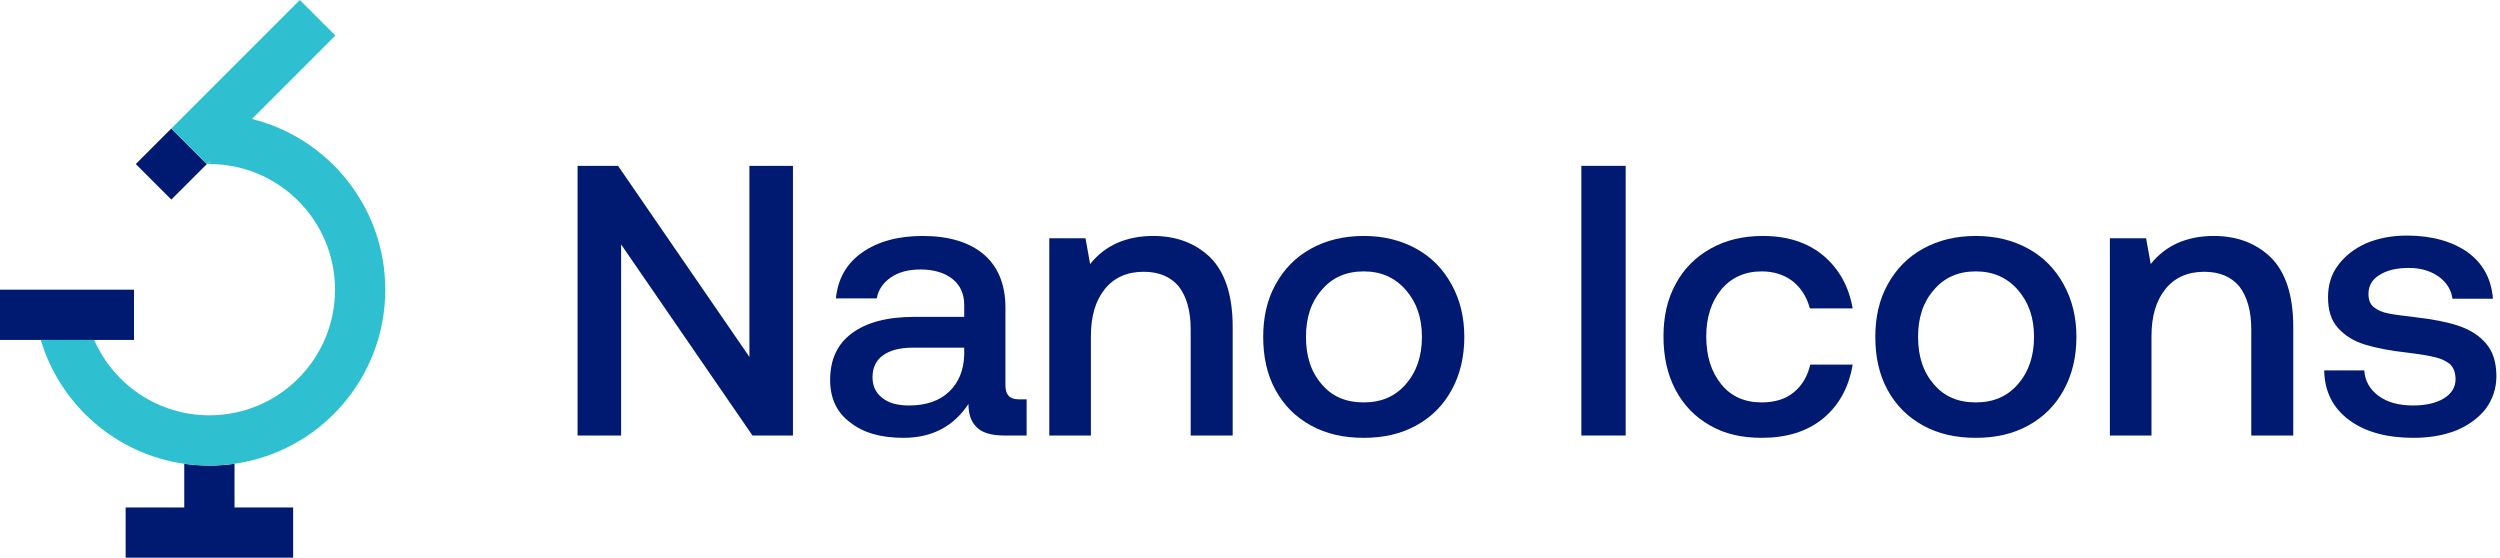
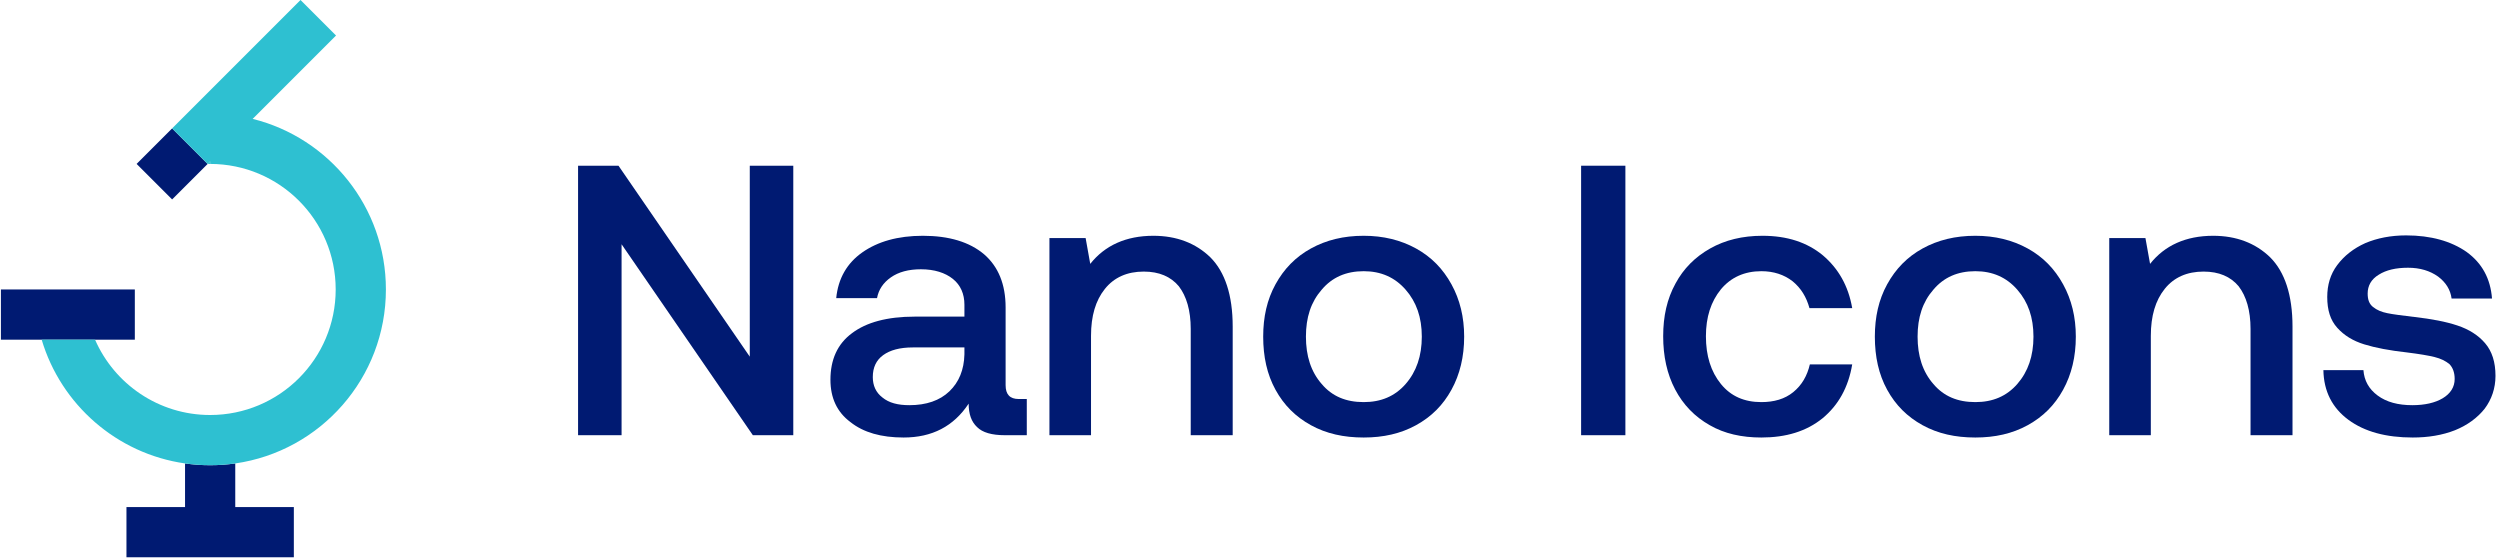
- <svg xmlns="http://www.w3.org/2000/svg" width="260" height="58" viewBox="0 0 260 58" fill="none">
+ <svg xmlns="http://www.w3.org/2000/svg" width="803" height="179" viewBox="0 0 260 58" fill="none">
  <path d="M14.122 17.061L17.818 13.365L21.513 17.061L17.818 20.756L14.122 17.061Z" fill="#001A72" />
  <path d="M21.776 17.061V16.798L21.513 17.061H21.776Z" fill="#2EC0D1" />
  <path d="M4.242 35.353H0V30.126H3.484H8.711H13.937V35.353H9.798H4.242Z" fill="#001A72" />
  <path d="M24.39 48.233V52.774H30.487V58H13.066V52.774H19.163V48.233C20.017 48.355 20.889 48.418 21.776 48.418C22.663 48.418 23.536 48.355 24.39 48.233Z" fill="#001A72" />
  <path d="M24.39 48.233C33.254 46.965 40.068 39.342 40.068 30.126C40.068 21.55 34.166 14.351 26.201 12.373L34.878 3.696L31.183 0L17.818 13.365L21.513 17.061L21.776 16.798V17.061C28.992 17.061 34.842 22.91 34.842 30.126C34.842 37.342 28.992 43.192 21.776 43.192C16.419 43.192 11.814 39.967 9.798 35.353H4.242C6.25 42.099 12.046 47.215 19.163 48.233C20.017 48.355 20.889 48.418 21.776 48.418C22.663 48.418 23.536 48.355 24.39 48.233Z" fill="#2EC0D1" />
  <path d="M245.881 38.523C245.961 39.605 246.442 40.486 247.364 41.167C248.285 41.849 249.487 42.169 250.97 42.169C252.252 42.169 253.334 41.929 254.135 41.448C254.937 40.967 255.377 40.286 255.377 39.444C255.377 38.763 255.177 38.242 254.817 37.882C254.416 37.561 253.935 37.321 253.294 37.161C252.653 37 251.691 36.84 250.409 36.68C248.606 36.479 247.123 36.199 245.961 35.838C244.799 35.478 243.878 34.917 243.157 34.115C242.435 33.314 242.115 32.272 242.115 30.91C242.115 29.668 242.435 28.546 243.157 27.584C243.878 26.623 244.839 25.861 246.082 25.3C247.324 24.779 248.726 24.499 250.329 24.499C252.893 24.499 255.017 25.1 256.62 26.222C258.222 27.384 259.104 28.987 259.264 31.07H255.057C254.937 30.149 254.456 29.387 253.655 28.786C252.813 28.185 251.771 27.865 250.529 27.865C249.247 27.865 248.245 28.105 247.484 28.586C246.683 29.067 246.322 29.748 246.322 30.549C246.322 31.19 246.482 31.631 246.883 31.952C247.284 32.272 247.764 32.473 248.365 32.593C248.926 32.713 249.888 32.833 251.21 32.993C252.973 33.194 254.456 33.474 255.658 33.875C256.86 34.276 257.822 34.877 258.543 35.718C259.264 36.56 259.625 37.681 259.625 39.124C259.625 40.406 259.224 41.568 258.503 42.53C257.742 43.491 256.7 44.253 255.418 44.774C254.095 45.294 252.613 45.535 251.01 45.535C248.245 45.535 246.001 44.934 244.319 43.692C242.636 42.45 241.754 40.727 241.714 38.523H245.881Z" fill="#001A72" />
  <path d="M236.176 26.783C237.699 28.305 238.5 30.71 238.5 33.995V45.294H234.132V34.236C234.132 32.312 233.692 30.83 232.89 29.788C232.049 28.786 230.847 28.265 229.244 28.265C227.521 28.265 226.159 28.866 225.197 30.069C224.236 31.27 223.755 32.873 223.755 34.957V45.294H219.427V24.779H223.194L223.675 27.464C225.197 25.541 227.401 24.539 230.246 24.539C232.65 24.539 234.653 25.3 236.176 26.783Z" fill="#001A72" />
  <path d="M200 44.253C198.398 43.371 197.196 42.169 196.314 40.566C195.433 38.964 195.032 37.12 195.032 35.037C195.032 32.993 195.433 31.19 196.314 29.588C197.196 27.985 198.398 26.743 200 25.861C201.603 24.98 203.406 24.539 205.49 24.539C207.533 24.539 209.336 24.98 210.939 25.861C212.542 26.743 213.744 27.985 214.625 29.588C215.507 31.19 215.948 32.993 215.948 35.037C215.948 37.12 215.507 38.964 214.625 40.566C213.744 42.169 212.542 43.371 210.939 44.253C209.336 45.134 207.533 45.535 205.49 45.535C203.406 45.535 201.603 45.134 200 44.253ZM209.857 39.965C210.979 38.683 211.54 37.04 211.54 35.037C211.54 33.033 210.979 31.431 209.857 30.149C208.735 28.866 207.293 28.225 205.49 28.225C203.647 28.225 202.204 28.866 201.122 30.149C200 31.431 199.48 33.033 199.48 35.037C199.48 37.04 200 38.683 201.122 39.965C202.204 41.248 203.647 41.849 205.49 41.849C207.293 41.849 208.735 41.248 209.857 39.965Z" fill="#001A72" />
  <path d="M189.59 43.532C187.908 44.894 185.784 45.535 183.22 45.535C181.176 45.535 179.373 45.134 177.85 44.253C176.288 43.371 175.086 42.129 174.244 40.526C173.403 38.924 173.002 37.081 173.002 34.997C173.002 32.913 173.403 31.11 174.284 29.508C175.126 27.945 176.328 26.743 177.89 25.861C179.453 24.98 181.256 24.539 183.34 24.539C185.904 24.539 187.988 25.22 189.631 26.582C191.233 27.945 192.275 29.748 192.676 32.072H188.228C187.908 30.91 187.347 29.988 186.465 29.267C185.584 28.586 184.502 28.225 183.22 28.225C181.457 28.225 180.054 28.866 179.012 30.108C177.971 31.391 177.45 32.993 177.45 34.997C177.45 37.04 177.971 38.683 179.012 39.965C180.054 41.248 181.457 41.849 183.22 41.849C184.542 41.849 185.664 41.528 186.545 40.807C187.427 40.086 187.988 39.124 188.268 37.922H192.676C192.275 40.326 191.233 42.169 189.59 43.532Z" fill="#001A72" />
  <path d="M164.461 17.247H169.069V45.294H164.461V17.247Z" fill="#001A72" />
  <path d="M136.341 44.253C134.739 43.371 133.537 42.169 132.655 40.566C131.774 38.964 131.373 37.12 131.373 35.037C131.373 32.993 131.774 31.19 132.655 29.588C133.537 27.985 134.739 26.743 136.341 25.861C137.944 24.98 139.747 24.539 141.831 24.539C143.874 24.539 145.677 24.98 147.28 25.861C148.883 26.743 150.085 27.985 150.966 29.588C151.848 31.19 152.289 32.993 152.289 35.037C152.289 37.12 151.848 38.964 150.966 40.566C150.085 42.169 148.883 43.371 147.28 44.253C145.677 45.134 143.874 45.535 141.831 45.535C139.747 45.535 137.944 45.134 136.341 44.253ZM146.198 39.965C147.32 38.683 147.881 37.04 147.881 35.037C147.881 33.033 147.32 31.431 146.198 30.149C145.076 28.866 143.634 28.225 141.831 28.225C139.988 28.225 138.545 28.866 137.463 30.149C136.341 31.431 135.821 33.033 135.821 35.037C135.821 37.04 136.341 38.683 137.463 39.965C138.545 41.248 139.988 41.849 141.831 41.849C143.634 41.849 145.076 41.248 146.198 39.965Z" fill="#001A72" />
  <path d="M125.875 26.783C127.397 28.305 128.199 30.71 128.199 33.995V45.294H123.831V34.236C123.831 32.312 123.391 30.83 122.589 29.788C121.748 28.786 120.546 28.265 118.943 28.265C117.22 28.265 115.858 28.866 114.896 30.069C113.934 31.27 113.454 32.873 113.454 34.957V45.294H109.126V24.779H112.893L113.373 27.464C114.896 25.541 117.1 24.539 119.945 24.539C122.349 24.539 124.352 25.3 125.875 26.783Z" fill="#001A72" />
  <path d="M106.769 41.528V45.294H104.485C103.123 45.294 102.161 45.014 101.6 44.453C100.999 43.892 100.719 43.091 100.719 42.009C99.156 44.373 96.912 45.535 93.947 45.535C91.623 45.535 89.78 45.014 88.418 43.932C87.015 42.89 86.334 41.408 86.334 39.525C86.334 37.441 87.055 35.798 88.578 34.676C90.061 33.554 92.224 32.953 95.109 32.953H100.278V31.711C100.278 30.589 99.877 29.668 99.076 29.027C98.275 28.386 97.153 28.025 95.75 28.025C94.468 28.025 93.426 28.305 92.625 28.866C91.823 29.427 91.343 30.149 91.182 31.03H86.935C87.135 28.987 88.057 27.384 89.66 26.262C91.263 25.14 93.346 24.539 95.951 24.539C98.675 24.539 100.799 25.18 102.321 26.462C103.804 27.744 104.565 29.588 104.565 31.992V40.086C104.565 41.047 105.006 41.528 105.928 41.528H106.769ZM100.278 36.159H94.909C93.546 36.159 92.545 36.439 91.823 36.96C91.102 37.481 90.742 38.242 90.742 39.244C90.742 40.126 91.062 40.847 91.743 41.368C92.425 41.929 93.346 42.169 94.548 42.169C96.311 42.169 97.714 41.688 98.715 40.727C99.717 39.765 100.238 38.483 100.278 36.88V36.159Z" fill="#001A72" />
  <path d="M60.068 45.294V17.247H64.275L77.939 37.12V17.247H82.467V45.294H78.259L64.596 25.421V45.294H60.068Z" fill="#001A72" />
</svg>
